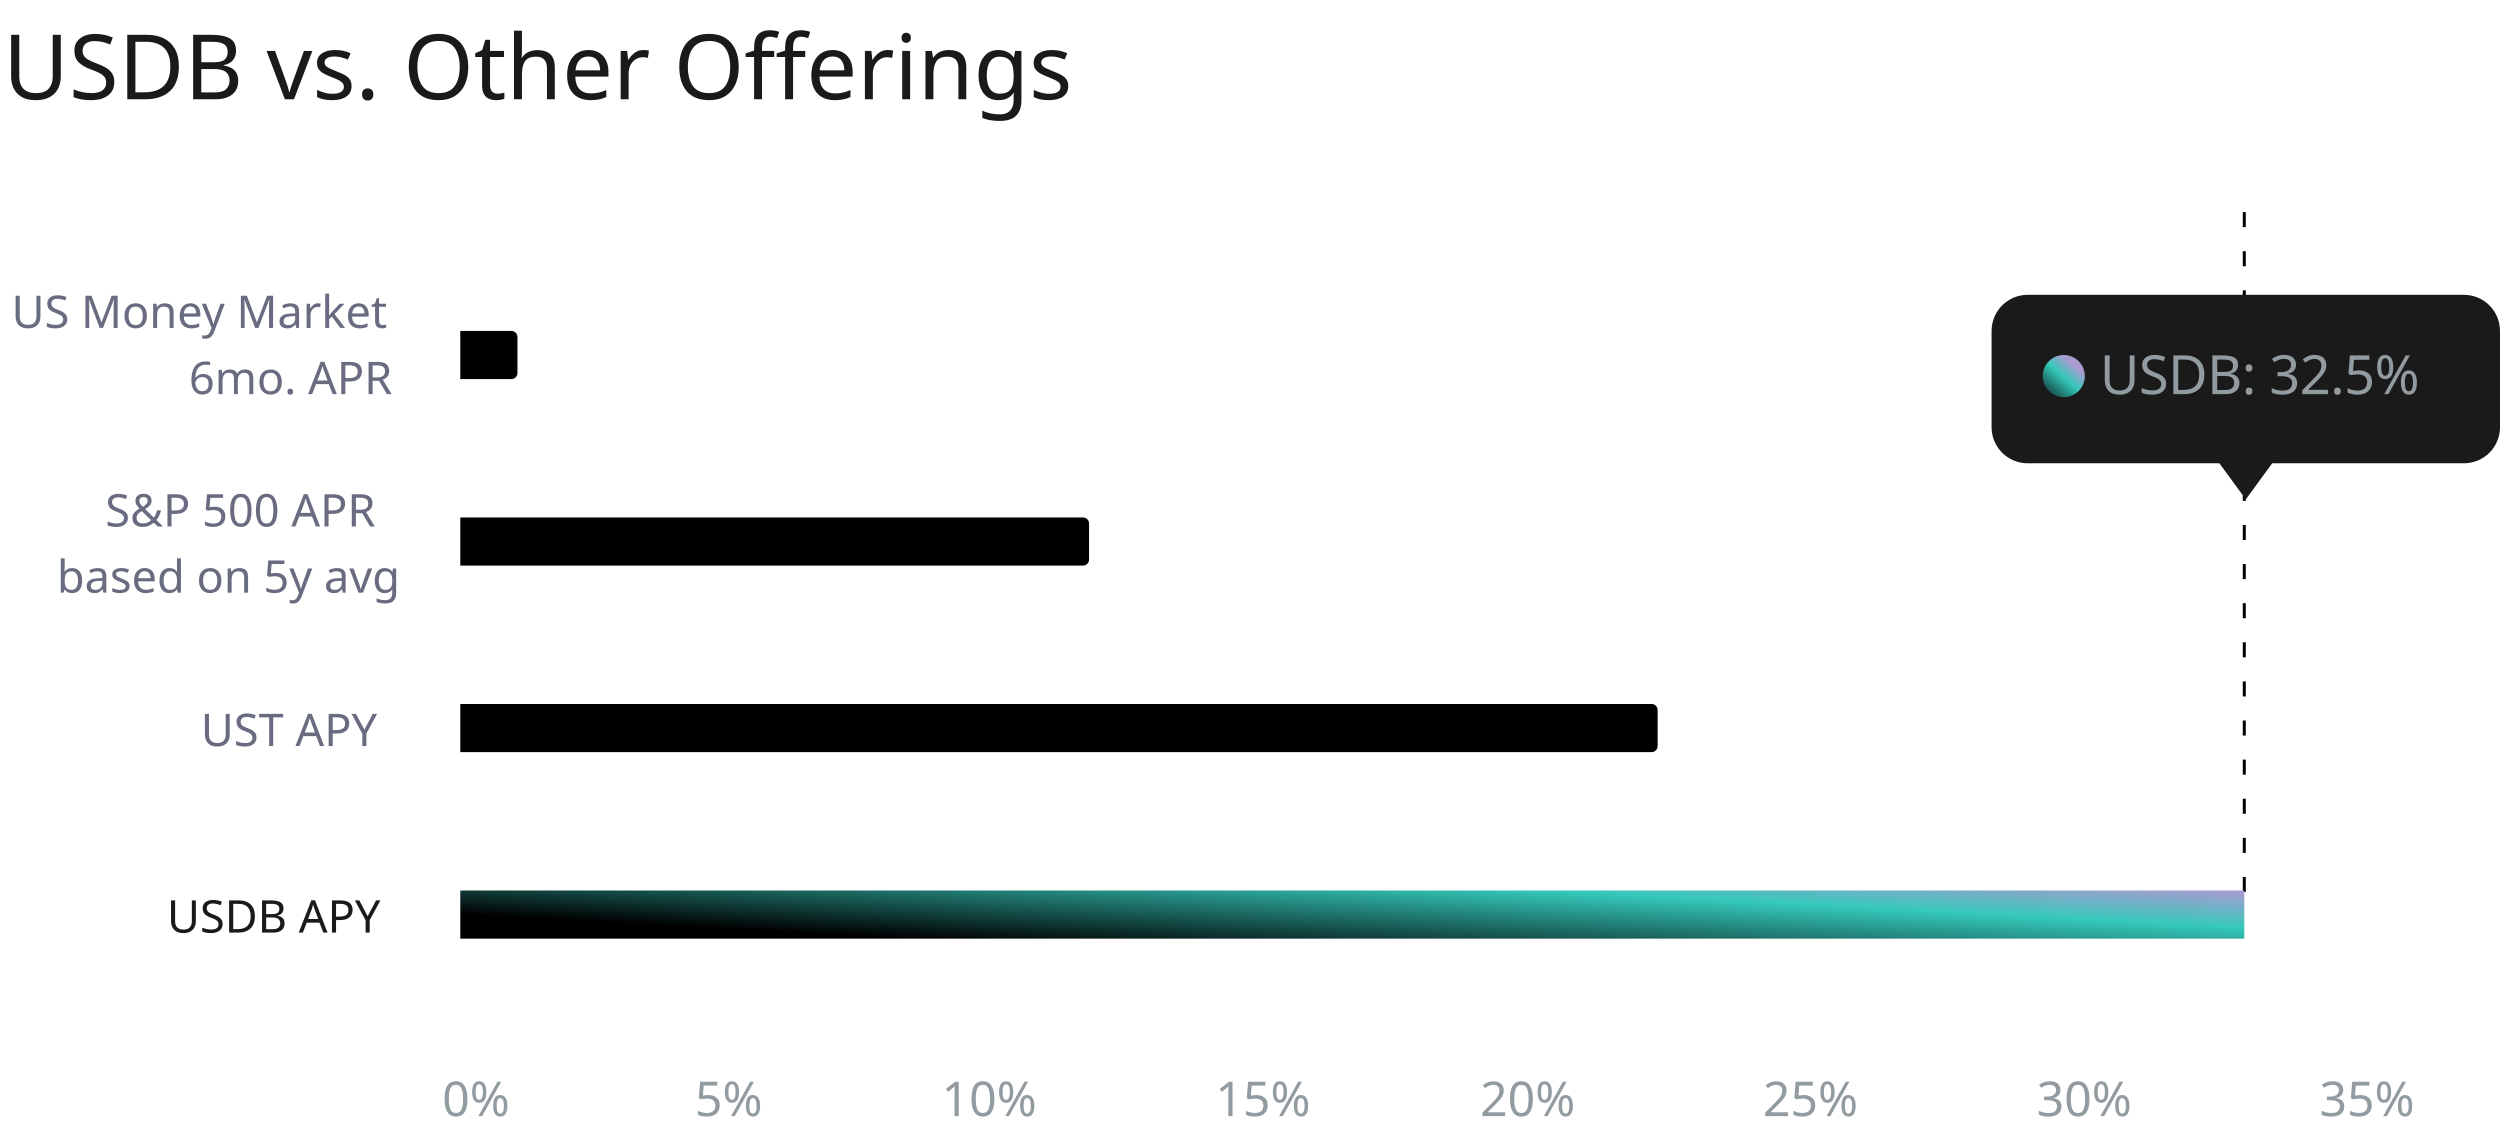
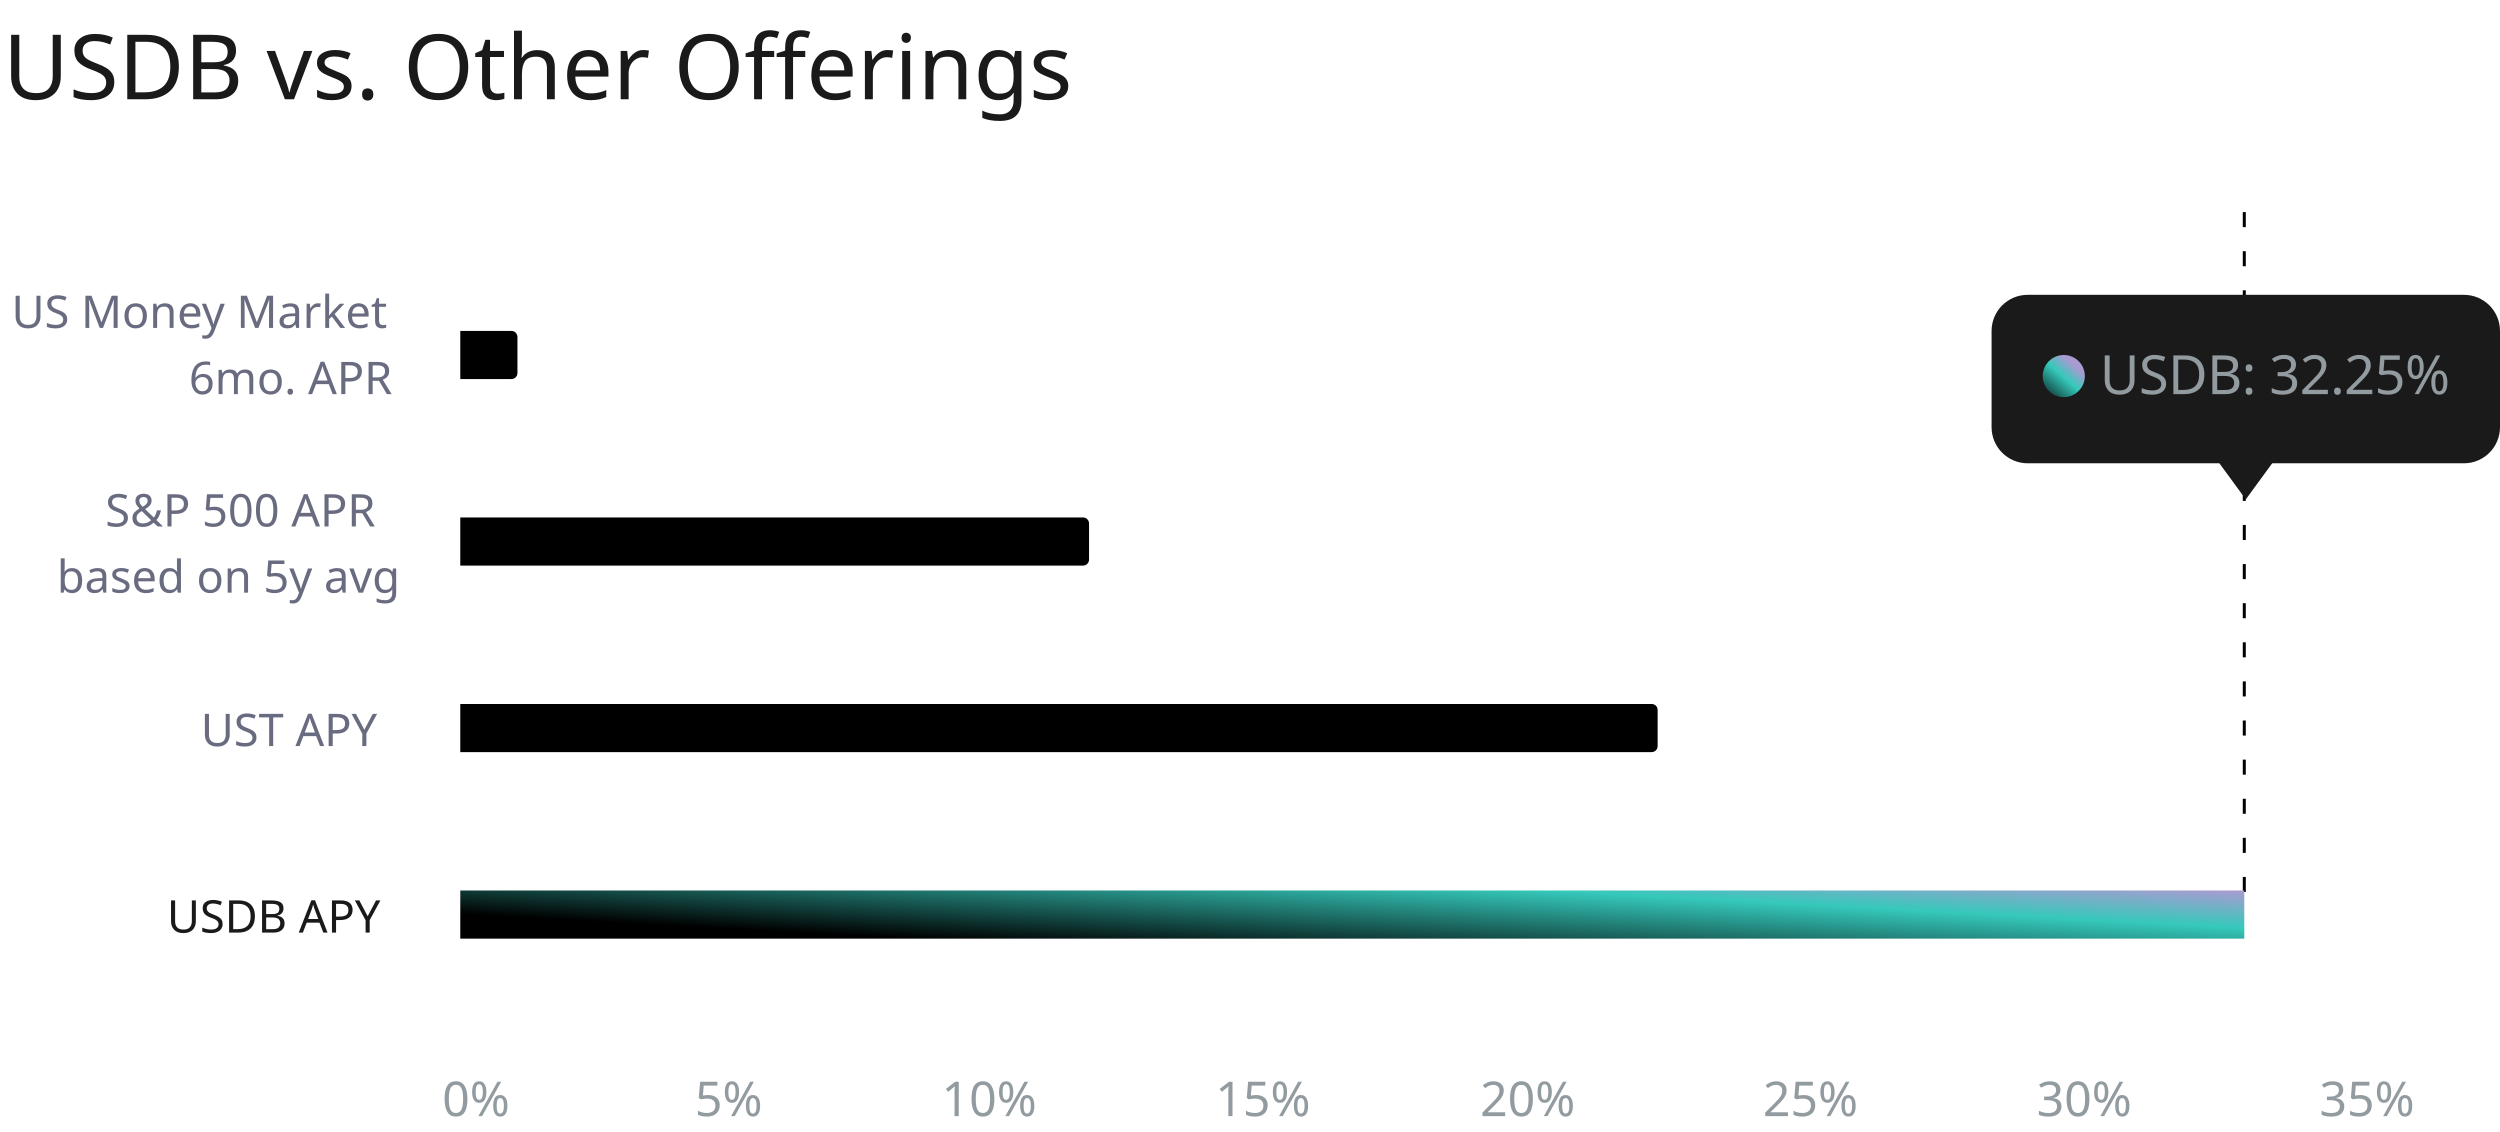
<svg xmlns="http://www.w3.org/2000/svg" xmlns:xlink="http://www.w3.org/1999/xlink" width="831" height="376" viewBox="0 0 831 376">
  <defs>
    <linearGradient id="linear-gradient" y1="1.194" x2="0.789" y2="0.275" gradientUnits="objectBoundingBox">
      <stop offset="0" />
      <stop offset="0.689" stop-color="#35c9bb" />
      <stop offset="1" stop-color="#a99bd1" />
    </linearGradient>
    <linearGradient id="linear-gradient-2" x1="0.5" y1="1" x2="0" y2="0" xlink:href="#linear-gradient" />
  </defs>
  <g id="Group_12243" data-name="Group 12243" transform="translate(-915 -1832)">
    <g id="Group_12241" data-name="Group 12241" transform="translate(7 21)">
      <line id="Line_302" data-name="Line 302" y1="227" transform="translate(1654 1880.5)" fill="none" stroke="#000" stroke-width="1" stroke-dasharray="5 8" />
      <rect id="Rectangle_561" data-name="Rectangle 561" width="169" height="56" rx="12" transform="translate(1570 1909)" fill="#1a1a1a" />
      <path id="Polygon_1" data-name="Polygon 1" d="M9.5,0,19,13H0Z" transform="translate(1664 1977) rotate(180)" fill="#1a1a1a" />
      <g id="Group_11541" data-name="Group 11541" transform="translate(1601.342 1922.228)">
        <circle id="Ellipse_326" data-name="Ellipse 326" cx="7" cy="7" r="7" transform="translate(-14.341 6.773)" fill="url(#linear-gradient)" />
-         <text id="USDB:_32.5_" data-name="USDB: 32.5%" transform="translate(4.658 19.773)" fill="#929ba0" stroke="rgba(0,0,0,0)" stroke-width="1" font-size="18" font-family="SegoeUI, Segoe UI" letter-spacing="-0.01em">
-           <tspan x="0" y="0">USDB: 32.5%</tspan>
+         <text id="USDB:_32.25_" data-name="USDB: 32.25%" transform="translate(4.658 19.773)" fill="#929ba0" stroke="rgba(0,0,0,0)" stroke-width="1" font-size="18" font-family="SegoeUI, Segoe UI" letter-spacing="-0.01em">
+           <tspan x="0" y="0">USDB: 32.25%</tspan>
        </text>
      </g>
    </g>
    <g id="Group_12242" data-name="Group 12242" transform="translate(7 21)">
      <text id="usdb_vs_other_offerings" data-name="USDB vs. Other Offerings" transform="translate(909 1812)" fill="#1a1a1a" stroke="rgba(0,0,0,0)" stroke-width="1" font-size="30" font-family="SegoeUI, Segoe UI">
        <tspan x="0" y="32">USDB vs. Other Offerings</tspan>
      </text>
      <g id="Group_11538" data-name="Group 11538" transform="translate(442 1313)">
        <text id="_0_" data-name="0%" transform="translate(613 869)" fill="#929ba0" stroke="rgba(0,0,0,0)" stroke-width="1" font-size="16" font-family="SegoeUI, Segoe UI">
          <tspan x="0" y="0">0%</tspan>
        </text>
        <text id="_15_" data-name="15%" transform="translate(870 869)" fill="#929ba0" stroke="rgba(0,0,0,0)" stroke-width="1" font-size="16" font-family="SegoeUI, Segoe UI">
          <tspan x="0" y="0">15%</tspan>
        </text>
        <text id="_20_" data-name="20%" transform="translate(958 869)" fill="#929ba0" stroke="rgba(0,0,0,0)" stroke-width="1" font-size="16" font-family="SegoeUI, Segoe UI">
          <tspan x="0" y="0">20%</tspan>
        </text>
        <text id="_25_" data-name="25%" transform="translate(1052 869)" fill="#929ba0" stroke="rgba(0,0,0,0)" stroke-width="1" font-size="16" font-family="SegoeUI, Segoe UI">
          <tspan x="0" y="0">25%</tspan>
        </text>
        <text id="_30_" data-name="30%" transform="translate(1143 869)" fill="#929ba0" stroke="rgba(0,0,0,0)" stroke-width="1" font-size="16" font-family="SegoeUI, Segoe UI">
          <tspan x="0" y="0">30%</tspan>
        </text>
        <text id="_5_" data-name="5%" transform="translate(697 869)" fill="#929ba0" stroke="rgba(0,0,0,0)" stroke-width="1" font-size="16" font-family="SegoeUI, Segoe UI">
          <tspan x="0" y="0">5%</tspan>
        </text>
        <text id="_10_" data-name="10%" transform="translate(779 869)" fill="#929ba0" stroke="rgba(0,0,0,0)" stroke-width="1" font-size="16" font-family="SegoeUI, Segoe UI">
          <tspan x="0" y="0">10%</tspan>
        </text>
        <text id="_35_" data-name="35%" transform="translate(1237 869)" fill="#929ba0" stroke="rgba(0,0,0,0)" stroke-width="1" font-size="16" font-family="SegoeUI, Segoe UI">
          <tspan x="0" y="0">35%</tspan>
        </text>
      </g>
      <g id="Group_12240" data-name="Group 12240">
        <text id="USDB_APY" data-name="USDB APY" transform="translate(1075 2121)" fill="#1a1a1a" stroke="rgba(0,0,0,0)" stroke-width="1" font-size="15" font-family="SegoeUI, Segoe UI">
          <tspan x="-111.497" y="0">USDB APY</tspan>
        </text>
        <g id="Group_12239" data-name="Group 12239">
          <g id="Group_11540" data-name="Group 11540" transform="translate(1654 2107) rotate(90)">
            <rect id="Rectangle_478" data-name="Rectangle 478" width="16" height="593" fill="url(#linear-gradient-2)" />
          </g>
          <g id="Group_11665" data-name="Group 11665" transform="translate(1459.643 2045) rotate(90)">
            <path id="Rectangle_478-2" data-name="Rectangle 478" d="M2,0H14a2,2,0,0,1,2,2V398a0,0,0,0,1,0,0H0a0,0,0,0,1,0,0V2A2,2,0,0,1,2,0Z" transform="translate(0 0.643)" />
          </g>
          <g id="Group_11666" data-name="Group 11666" transform="translate(1080.557 1921) rotate(90)">
            <path id="Rectangle_478-3" data-name="Rectangle 478" d="M2,0H14a2,2,0,0,1,2,2V19a0,0,0,0,1,0,0H0a0,0,0,0,1,0,0V2A2,2,0,0,1,2,0Z" transform="translate(0 0.557)" />
          </g>
          <g id="Group_11667" data-name="Group 11667" transform="translate(1225.32 1983) rotate(90)">
            <path id="Rectangle_478-4" data-name="Rectangle 478" d="M2,0H14a2,2,0,0,1,2,2V209a0,0,0,0,1,0,0H0a0,0,0,0,1,0,0V2A2,2,0,0,1,2,0Z" transform="translate(0 -44.68)" />
          </g>
        </g>
        <text id="UST_APY" data-name="UST APY" transform="translate(1075 2059)" fill="#696c80" stroke="rgba(0,0,0,0)" stroke-width="1" font-size="15" font-family="SegoeUI, Segoe UI">
          <tspan x="-100.239" y="0">UST APY</tspan>
        </text>
-         <text id="S_P_500_APR_based_on_5y_avg" data-name="S&amp;P 500 APR  based on 5y avg" transform="translate(1035 1986)" fill="#696c80" stroke="rgba(0,0,0,0)" stroke-width="1" font-size="15" font-family="SegoeUI, Segoe UI">
+         <text id="S_P_500_APR_based_on_5y_avg" data-name="S&amp;P 500 APR based on 5y avg" transform="translate(1035 1986)" fill="#696c80" stroke="rgba(0,0,0,0)" stroke-width="1" font-size="15" font-family="SegoeUI, Segoe UI">
          <tspan x="-92.007" y="0">S&amp;P 500 APR </tspan>
          <tspan x="-108.091" y="22">based on 5y avg</tspan>
        </text>
-         <text id="US_Money_Market_6mo._APR" data-name="US Money Market  6mo. APR" transform="translate(1035 1920)" fill="#696c80" stroke="rgba(0,0,0,0)" stroke-width="1" font-size="15" font-family="SegoeUI, Segoe UI">
+         <text id="US_Money_Market_6mo._APR" data-name="US Money Market 6mo. APR" transform="translate(1035 1920)" fill="#696c80" stroke="rgba(0,0,0,0)" stroke-width="1" font-size="15" font-family="SegoeUI, Segoe UI">
          <tspan x="-123.149" y="0">US Money Market </tspan>
          <tspan x="-64.204" y="22">6mo. APR</tspan>
        </text>
      </g>
    </g>
  </g>
</svg>
